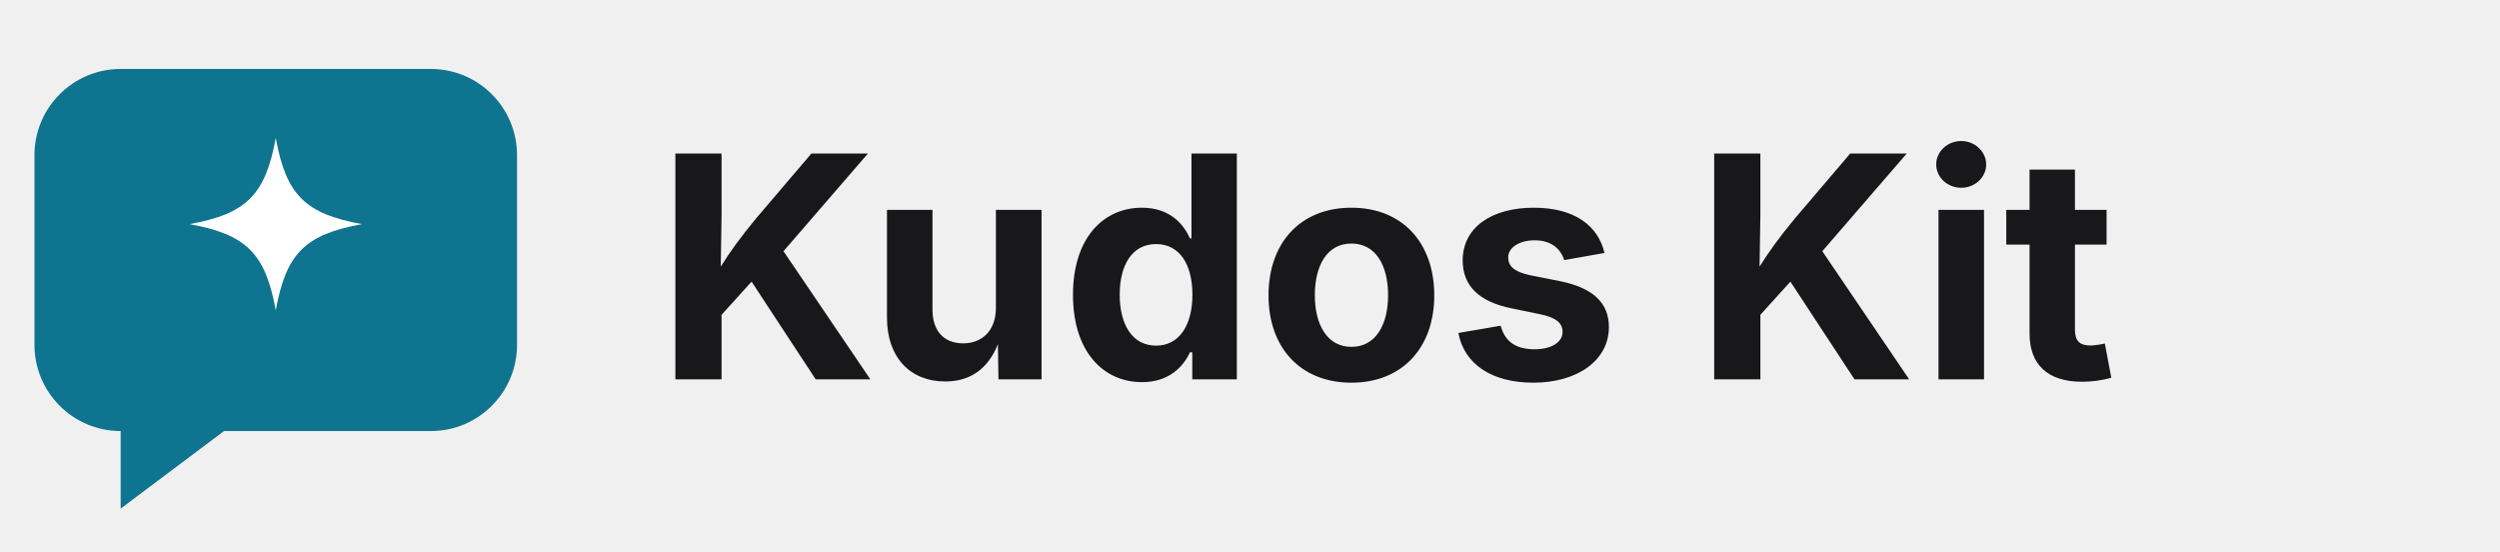
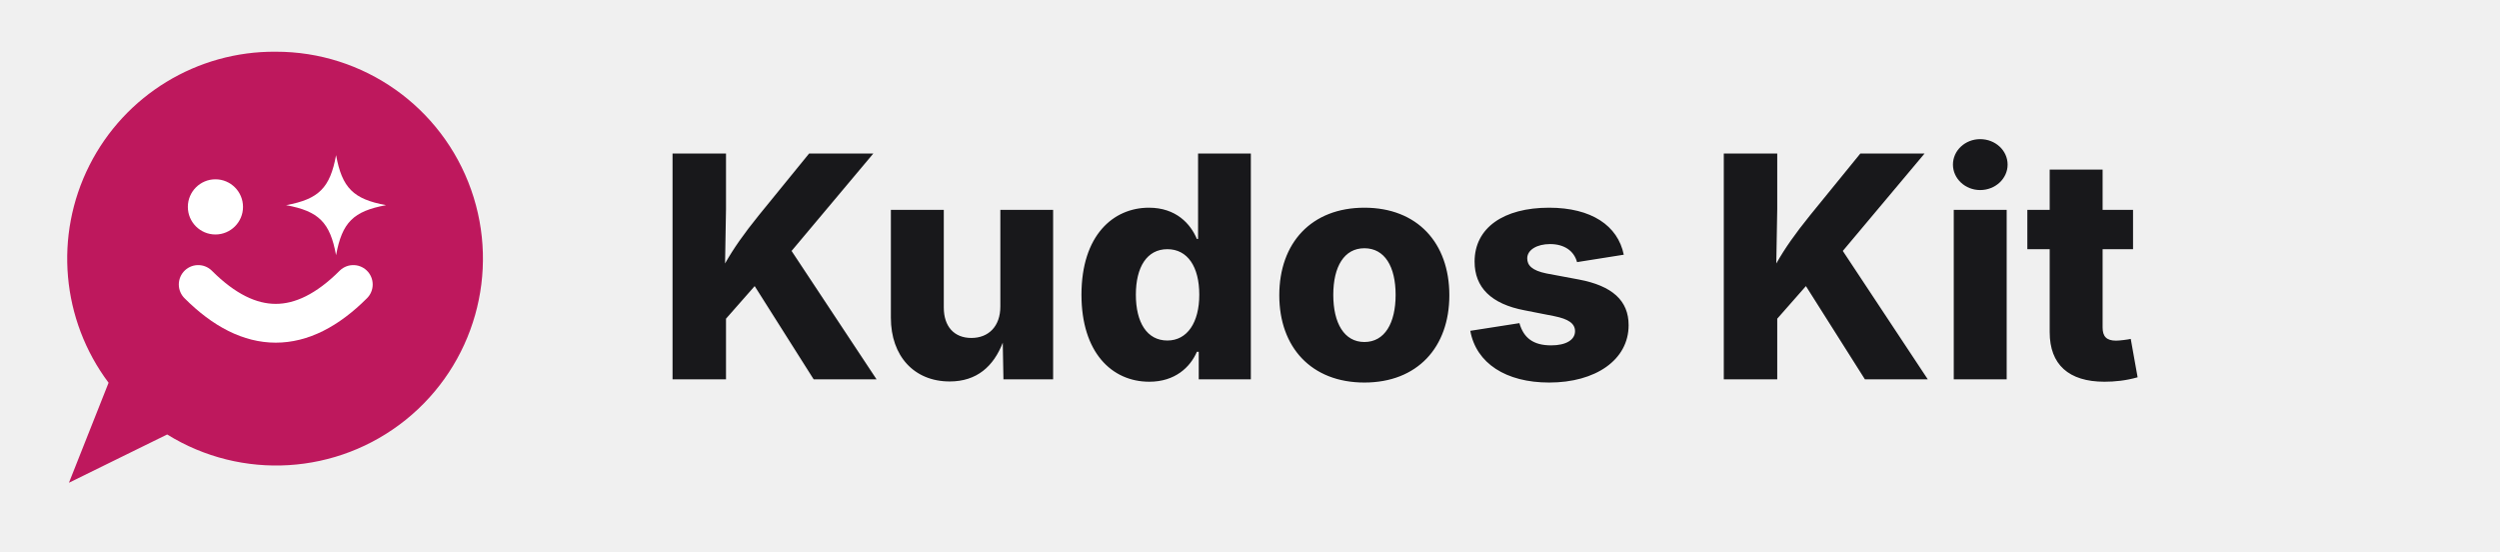
<svg xmlns="http://www.w3.org/2000/svg" viewBox="0 0 290 64" fill="none">
-   <path d="M14 8h36a10 10 0 0 1 10 10v22a10 10 0 0 1-10 10H26l-12 9v-9a10 10 0 0 1-10-10V18A10 10 0 0 1 14 8z" fill="#0E7490" />
-   <path d="M32 16c1.2 6.6 3.4 8.8 10 10-6.6 1.2-8.8 3.4-10 10-1.2-6.6-3.4-8.8-10-10 6.6-1.2 8.8-3.4 10-10z" fill="#fff" />
-   <text x="76" y="44" font-family="system-ui,-apple-system,Segoe UI,sans-serif" font-size="36" font-weight="650" fill="#18181B">Kudos Kit</text>
+   <path d="M32 6a24 24 0 1 1-12.6 44.4L8 56l4.6-11.6A24 24 0 0 1 32 6z" fill="#BE185D" />
+   <circle cx="25" cy="24" r="3.2" fill="#fff" />
+   <path d="M39 18c.7 3.8 2 5.1 5.8 5.8-3.8.7-5.1 2-5.8 5.8-.7-3.8-2-5.1-5.8-5.8 3.8-.7 5.1-2 5.8-5.8z" fill="#fff" />
+   <path d="M23 33q9 9 18 0" stroke="#fff" stroke-width="4.5" stroke-linecap="round" />
+   <text x="76" y="44" font-family="Nunito,system-ui,-apple-system,Segoe UI,sans-serif" font-size="36" font-weight="800" fill="#18181B">Kudos Kit</text>
</svg>
